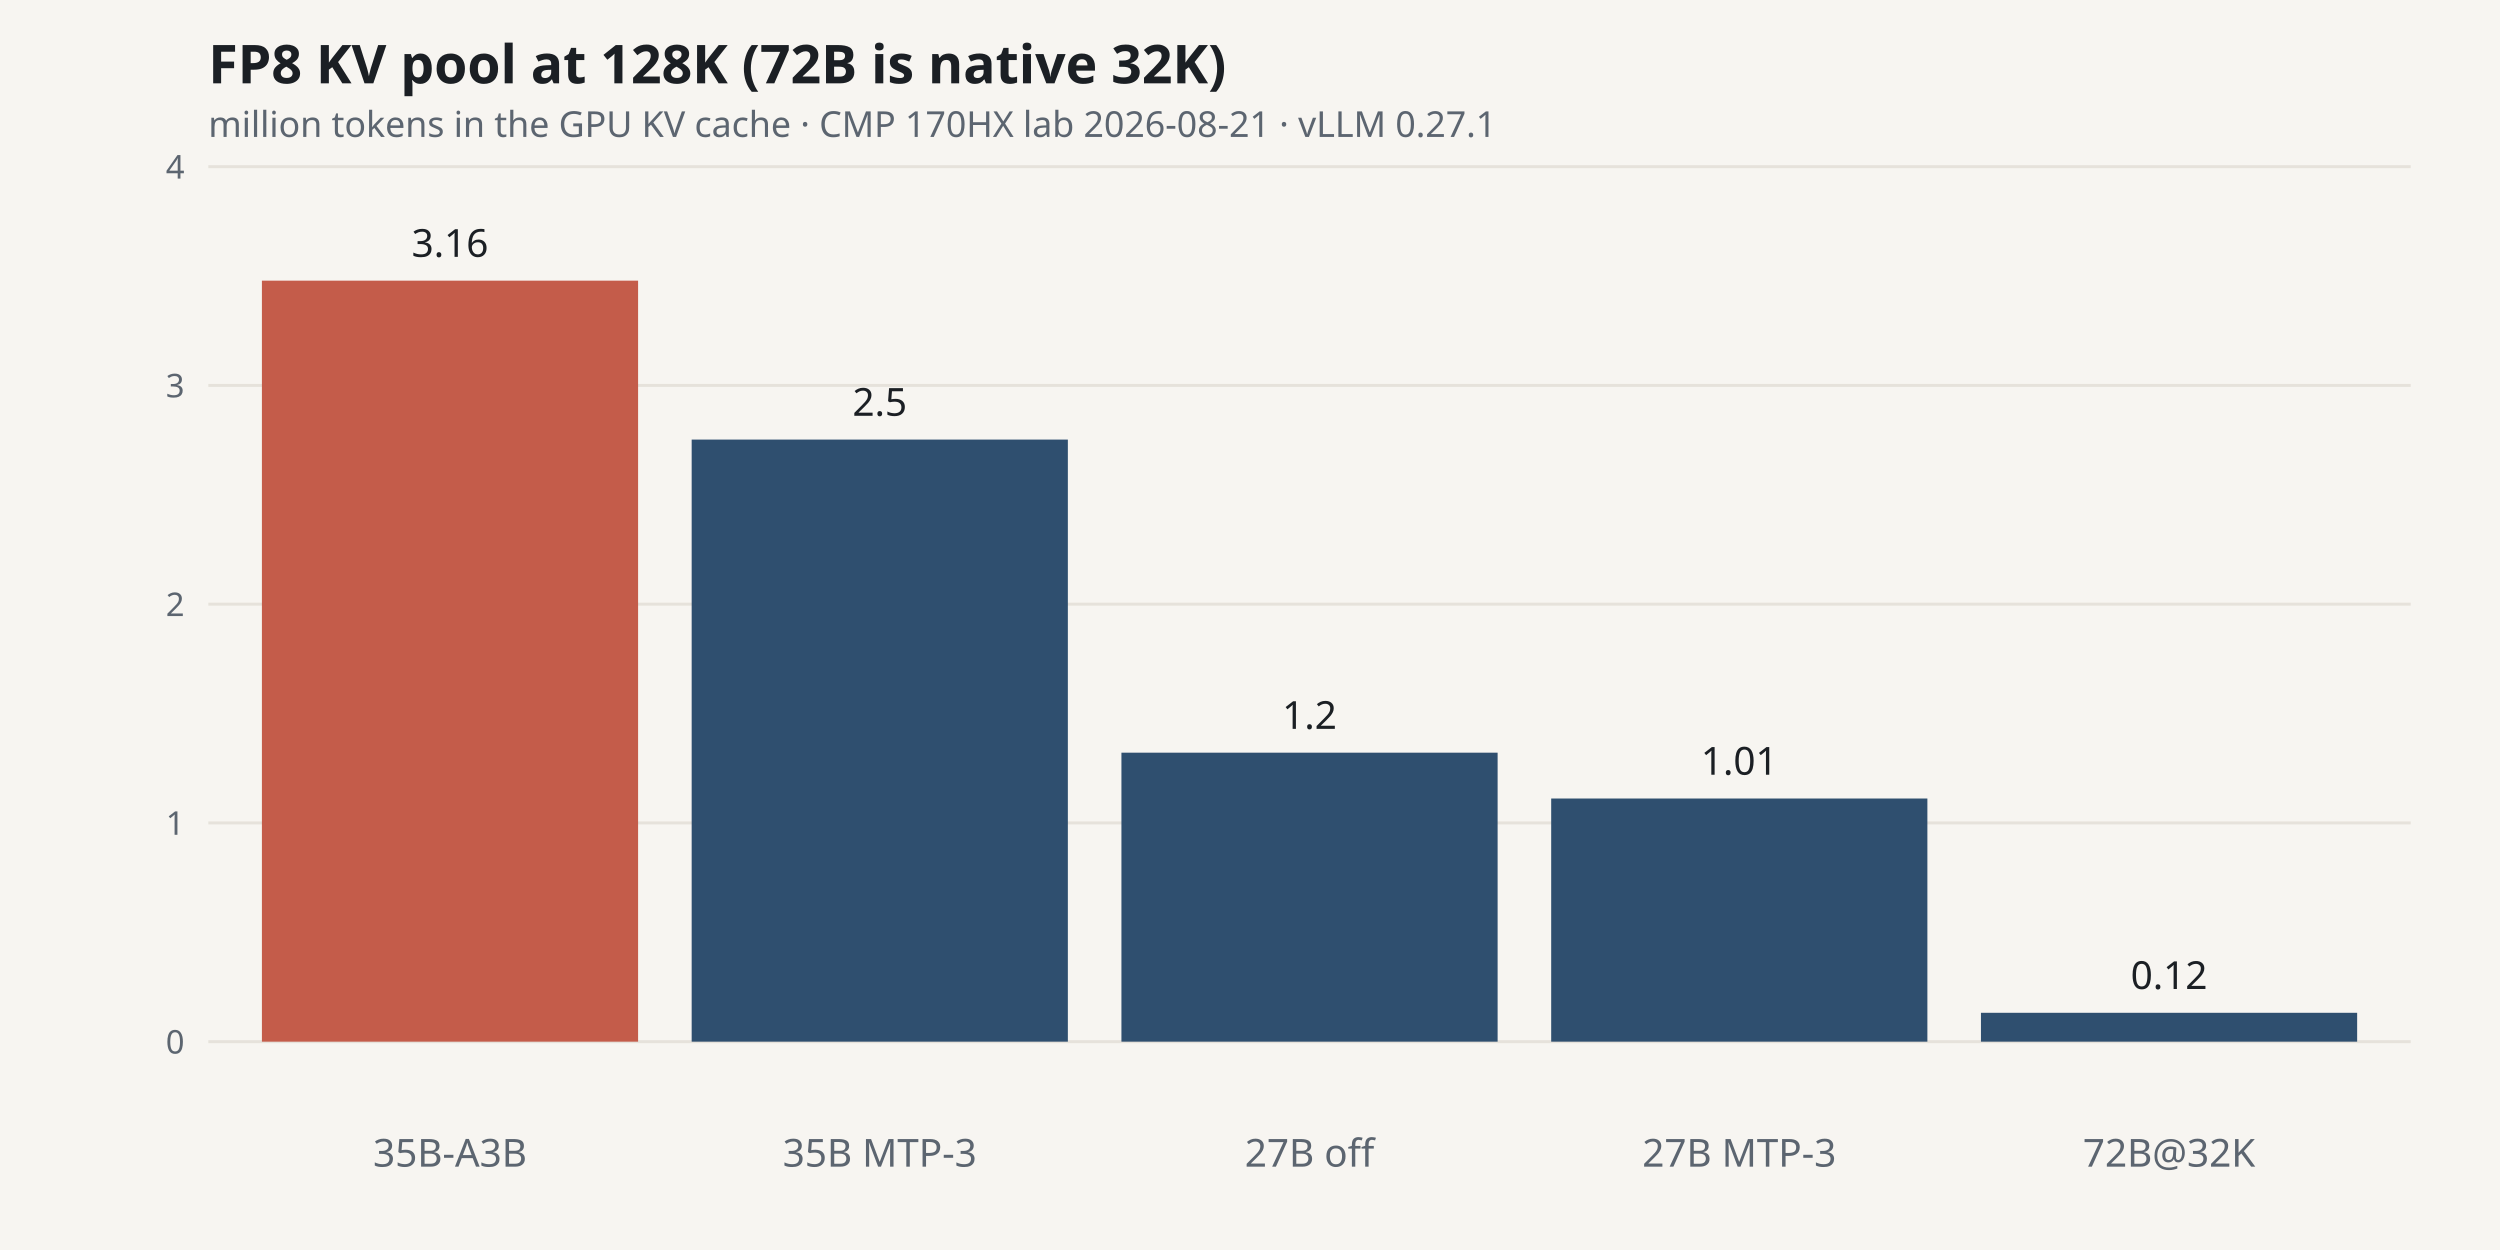
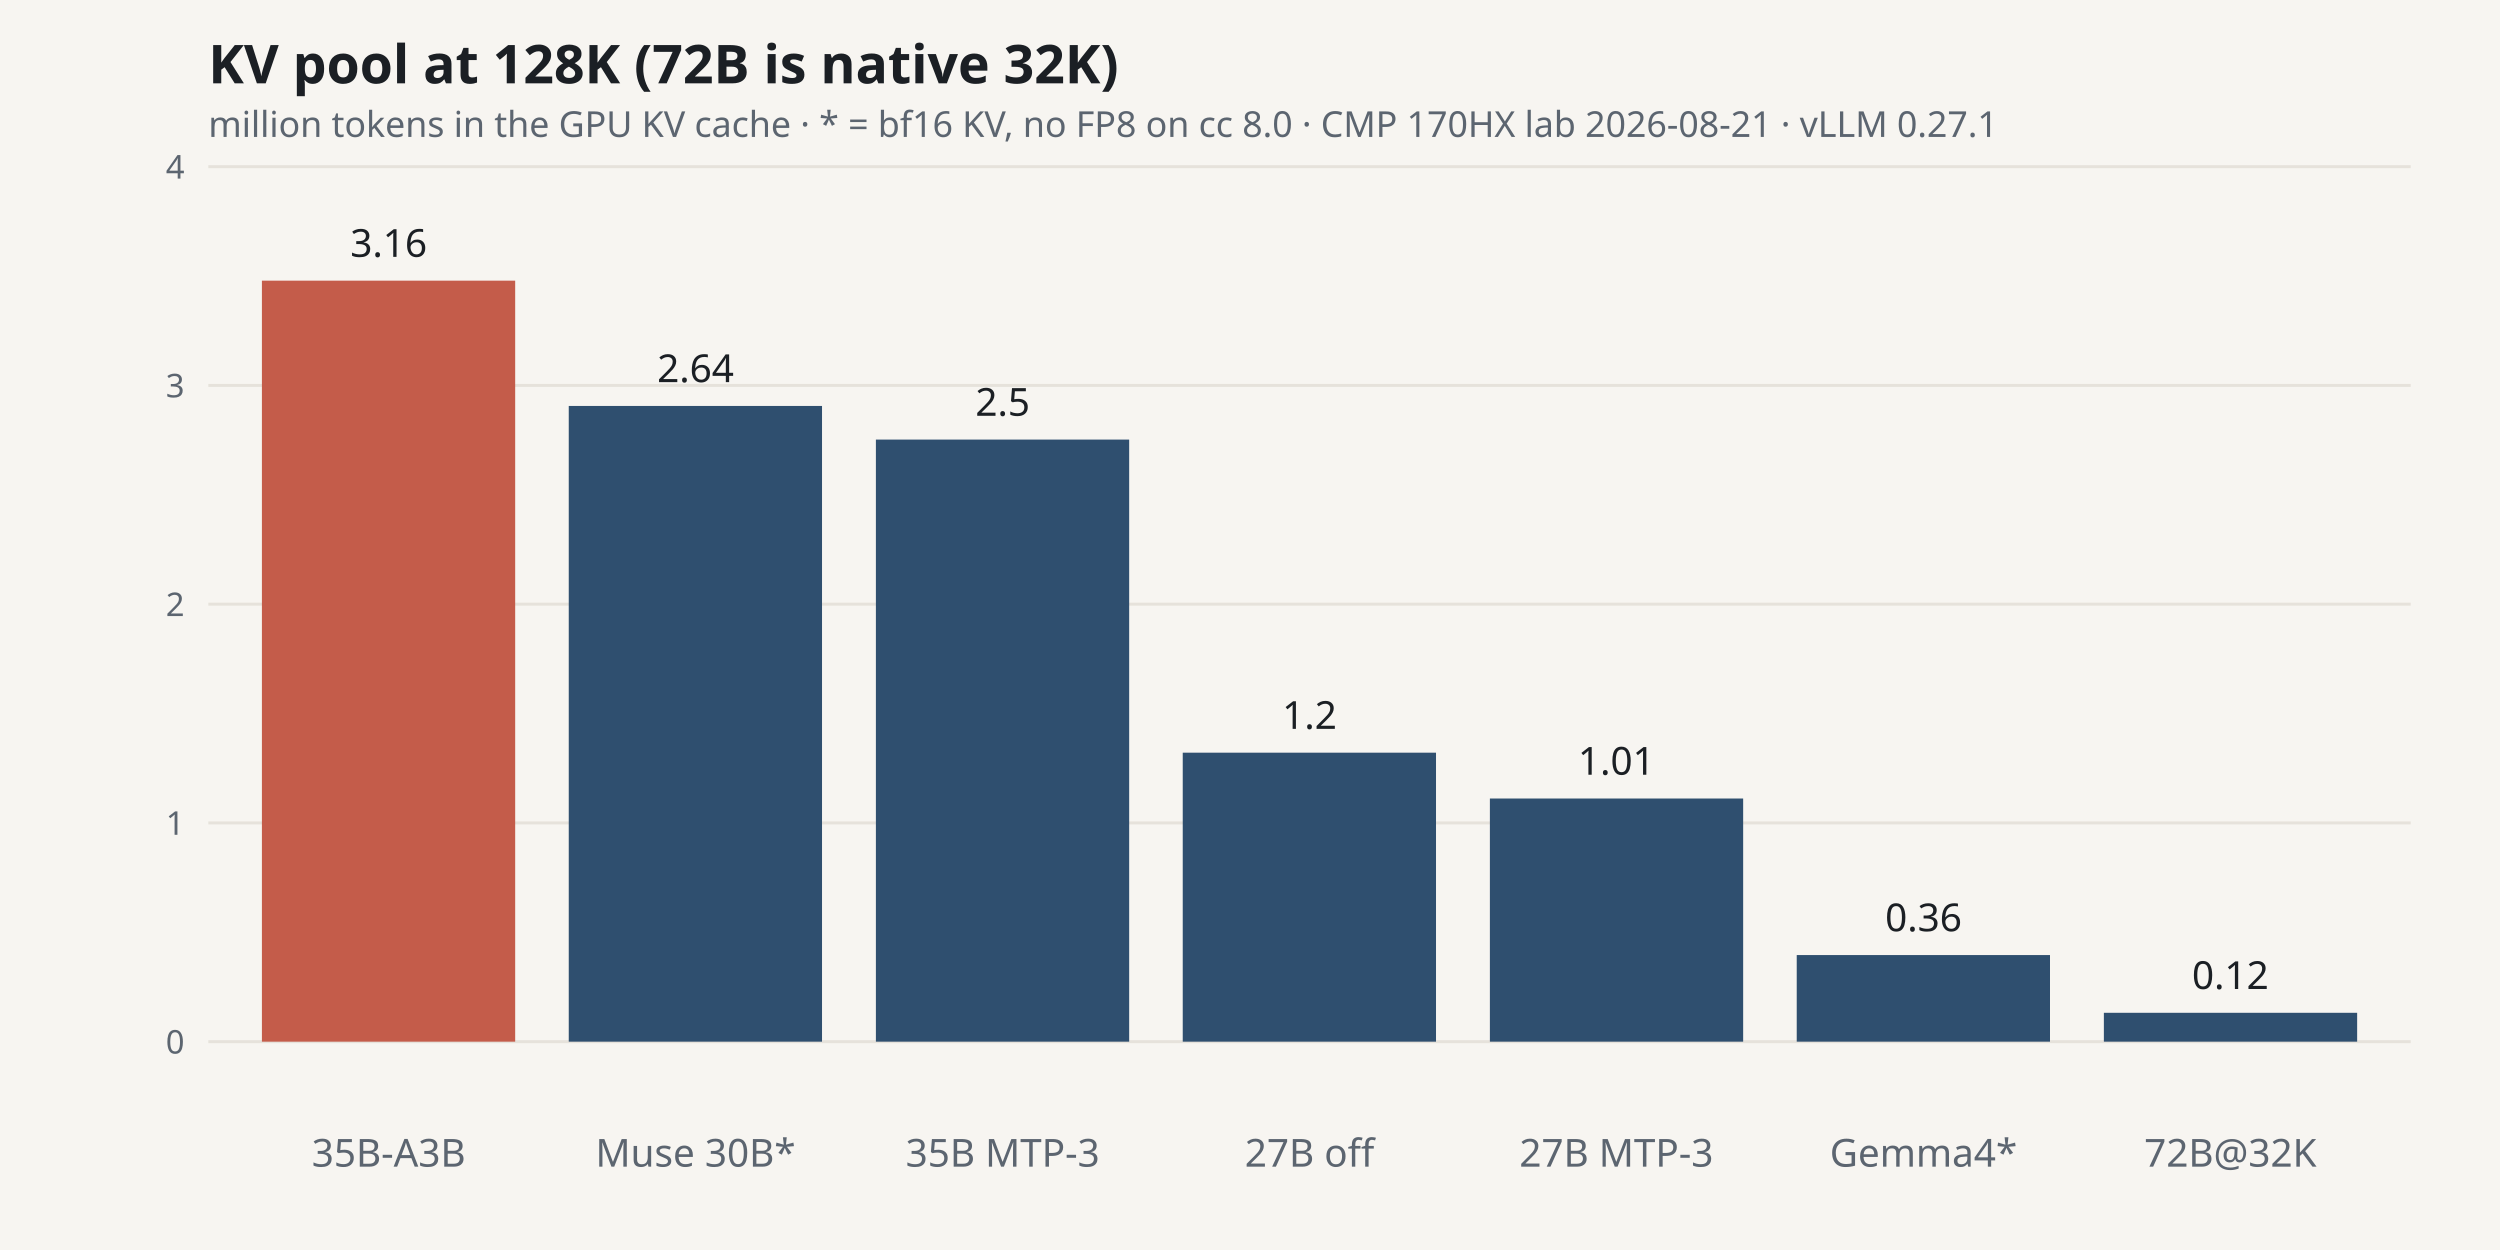
<svg xmlns="http://www.w3.org/2000/svg" width="840" height="420" viewBox="0 0 840 420">
  <rect width="840" height="420" fill="#f7f5f1" />
-   <text x="70" y="28" font-size="18" font-weight="600" fill="#1b1f24" font-family="ui-sans-serif, system-ui, sans-serif">FP8 KV pool at 128K (72B is native 32K)</text>
-   <text x="70" y="46" font-size="12" fill="#5c6570" font-family="ui-sans-serif, system-ui, sans-serif">million tokens in the GPU KV cache · CMP 170HX lab 2026-08-21 · vLLM 0.27.1</text>
+   <text x="70" y="28" font-size="18" font-weight="600" fill="#1b1f24" font-family="ui-sans-serif, system-ui, sans-serif">KV pool at 128K (72B is native 32K)</text>
+   <text x="70" y="46" font-size="12" fill="#5c6570" font-family="ui-sans-serif, system-ui, sans-serif">million tokens in the GPU KV cache · * = bf16 KV, no FP8 on cc 8.0 · CMP 170HX lab 2026-08-21 · vLLM 0.27.1</text>
  <line x1="70" y1="350.0" x2="810" y2="350.0" stroke="#e6e2db" />
  <text x="62" y="354.0" text-anchor="end" font-size="11" fill="#5c6570" font-family="ui-sans-serif, system-ui, sans-serif">0</text>
  <line x1="70" y1="276.5" x2="810" y2="276.5" stroke="#e6e2db" />
  <text x="62" y="280.5" text-anchor="end" font-size="11" fill="#5c6570" font-family="ui-sans-serif, system-ui, sans-serif">1</text>
  <line x1="70" y1="203.0" x2="810" y2="203.0" stroke="#e6e2db" />
  <text x="62" y="207.0" text-anchor="end" font-size="11" fill="#5c6570" font-family="ui-sans-serif, system-ui, sans-serif">2</text>
  <line x1="70" y1="129.5" x2="810" y2="129.5" stroke="#e6e2db" />
  <text x="62" y="133.5" text-anchor="end" font-size="11" fill="#5c6570" font-family="ui-sans-serif, system-ui, sans-serif">3</text>
  <line x1="70" y1="56.0" x2="810" y2="56.0" stroke="#e6e2db" />
  <text x="62" y="60.0" text-anchor="end" font-size="11" fill="#5c6570" font-family="ui-sans-serif, system-ui, sans-serif">4</text>
-   <rect x="88.0" y="94.3" width="126.4" height="255.7" fill="#c45c4a" />
-   <rect x="232.4" y="147.7" width="126.4" height="202.3" fill="#2f4f6f" />
-   <rect x="376.8" y="252.9" width="126.4" height="97.1" fill="#2f4f6f" />
-   <rect x="521.2" y="268.3" width="126.4" height="81.7" fill="#2f4f6f" />
-   <rect x="665.6" y="340.3" width="126.4" height="9.7" fill="#2f4f6f" />
-   <text x="151.2" y="86.3" text-anchor="middle" font-size="13" fill="#1b1f24" font-family="ui-sans-serif, system-ui, sans-serif">3.16</text>
-   <text x="151.2" y="392.0" text-anchor="middle" font-size="13" fill="#5c6570" font-family="ui-sans-serif, system-ui, sans-serif">35B-A3B</text>
-   <text x="295.6" y="139.7" text-anchor="middle" font-size="13" fill="#1b1f24" font-family="ui-sans-serif, system-ui, sans-serif">2.5</text>
-   <text x="295.6" y="392.0" text-anchor="middle" font-size="13" fill="#5c6570" font-family="ui-sans-serif, system-ui, sans-serif">35B MTP-3</text>
+   <rect x="88.0" y="94.3" width="85.1" height="255.7" fill="#c45c4a" />
+   <rect x="191.1" y="136.4" width="85.1" height="213.6" fill="#2f4f6f" />
+   <rect x="294.3" y="147.7" width="85.1" height="202.3" fill="#2f4f6f" />
+   <rect x="397.4" y="252.9" width="85.1" height="97.1" fill="#2f4f6f" />
+   <rect x="500.6" y="268.3" width="85.1" height="81.7" fill="#2f4f6f" />
+   <rect x="603.7" y="320.9" width="85.1" height="29.1" fill="#2f4f6f" />
+   <rect x="706.9" y="340.3" width="85.1" height="9.7" fill="#2f4f6f" />
+   <text x="130.6" y="86.3" text-anchor="middle" font-size="13" fill="#1b1f24" font-family="ui-sans-serif, system-ui, sans-serif">3.16</text>
+   <text x="130.6" y="392.0" text-anchor="middle" font-size="13" fill="#5c6570" font-family="ui-sans-serif, system-ui, sans-serif">35B-A3B</text>
+   <text x="233.7" y="128.4" text-anchor="middle" font-size="13" fill="#1b1f24" font-family="ui-sans-serif, system-ui, sans-serif">2.64</text>
+   <text x="233.7" y="392.0" text-anchor="middle" font-size="13" fill="#5c6570" font-family="ui-sans-serif, system-ui, sans-serif">Muse 30B*</text>
+   <text x="336.9" y="139.7" text-anchor="middle" font-size="13" fill="#1b1f24" font-family="ui-sans-serif, system-ui, sans-serif">2.5</text>
+   <text x="336.9" y="392.0" text-anchor="middle" font-size="13" fill="#5c6570" font-family="ui-sans-serif, system-ui, sans-serif">35B MTP-3</text>
  <text x="440.0" y="244.9" text-anchor="middle" font-size="13" fill="#1b1f24" font-family="ui-sans-serif, system-ui, sans-serif">1.2</text>
  <text x="440.0" y="392.0" text-anchor="middle" font-size="13" fill="#5c6570" font-family="ui-sans-serif, system-ui, sans-serif">27B off</text>
-   <text x="584.4" y="260.3" text-anchor="middle" font-size="13" fill="#1b1f24" font-family="ui-sans-serif, system-ui, sans-serif">1.01</text>
-   <text x="584.4" y="392.0" text-anchor="middle" font-size="13" fill="#5c6570" font-family="ui-sans-serif, system-ui, sans-serif">27B MTP-3</text>
-   <text x="728.8" y="332.3" text-anchor="middle" font-size="13" fill="#1b1f24" font-family="ui-sans-serif, system-ui, sans-serif">0.12</text>
-   <text x="728.8" y="392.0" text-anchor="middle" font-size="13" fill="#5c6570" font-family="ui-sans-serif, system-ui, sans-serif">72B@32K</text>
+   <text x="543.1" y="260.3" text-anchor="middle" font-size="13" fill="#1b1f24" font-family="ui-sans-serif, system-ui, sans-serif">1.01</text>
+   <text x="543.1" y="392.0" text-anchor="middle" font-size="13" fill="#5c6570" font-family="ui-sans-serif, system-ui, sans-serif">27B MTP-3</text>
+   <text x="646.3" y="312.9" text-anchor="middle" font-size="13" fill="#1b1f24" font-family="ui-sans-serif, system-ui, sans-serif">0.36</text>
+   <text x="646.3" y="392.0" text-anchor="middle" font-size="13" fill="#5c6570" font-family="ui-sans-serif, system-ui, sans-serif">Gemma4*</text>
+   <text x="749.4" y="332.3" text-anchor="middle" font-size="13" fill="#1b1f24" font-family="ui-sans-serif, system-ui, sans-serif">0.12</text>
+   <text x="749.4" y="392.0" text-anchor="middle" font-size="13" fill="#5c6570" font-family="ui-sans-serif, system-ui, sans-serif">72B@32K</text>
</svg>
